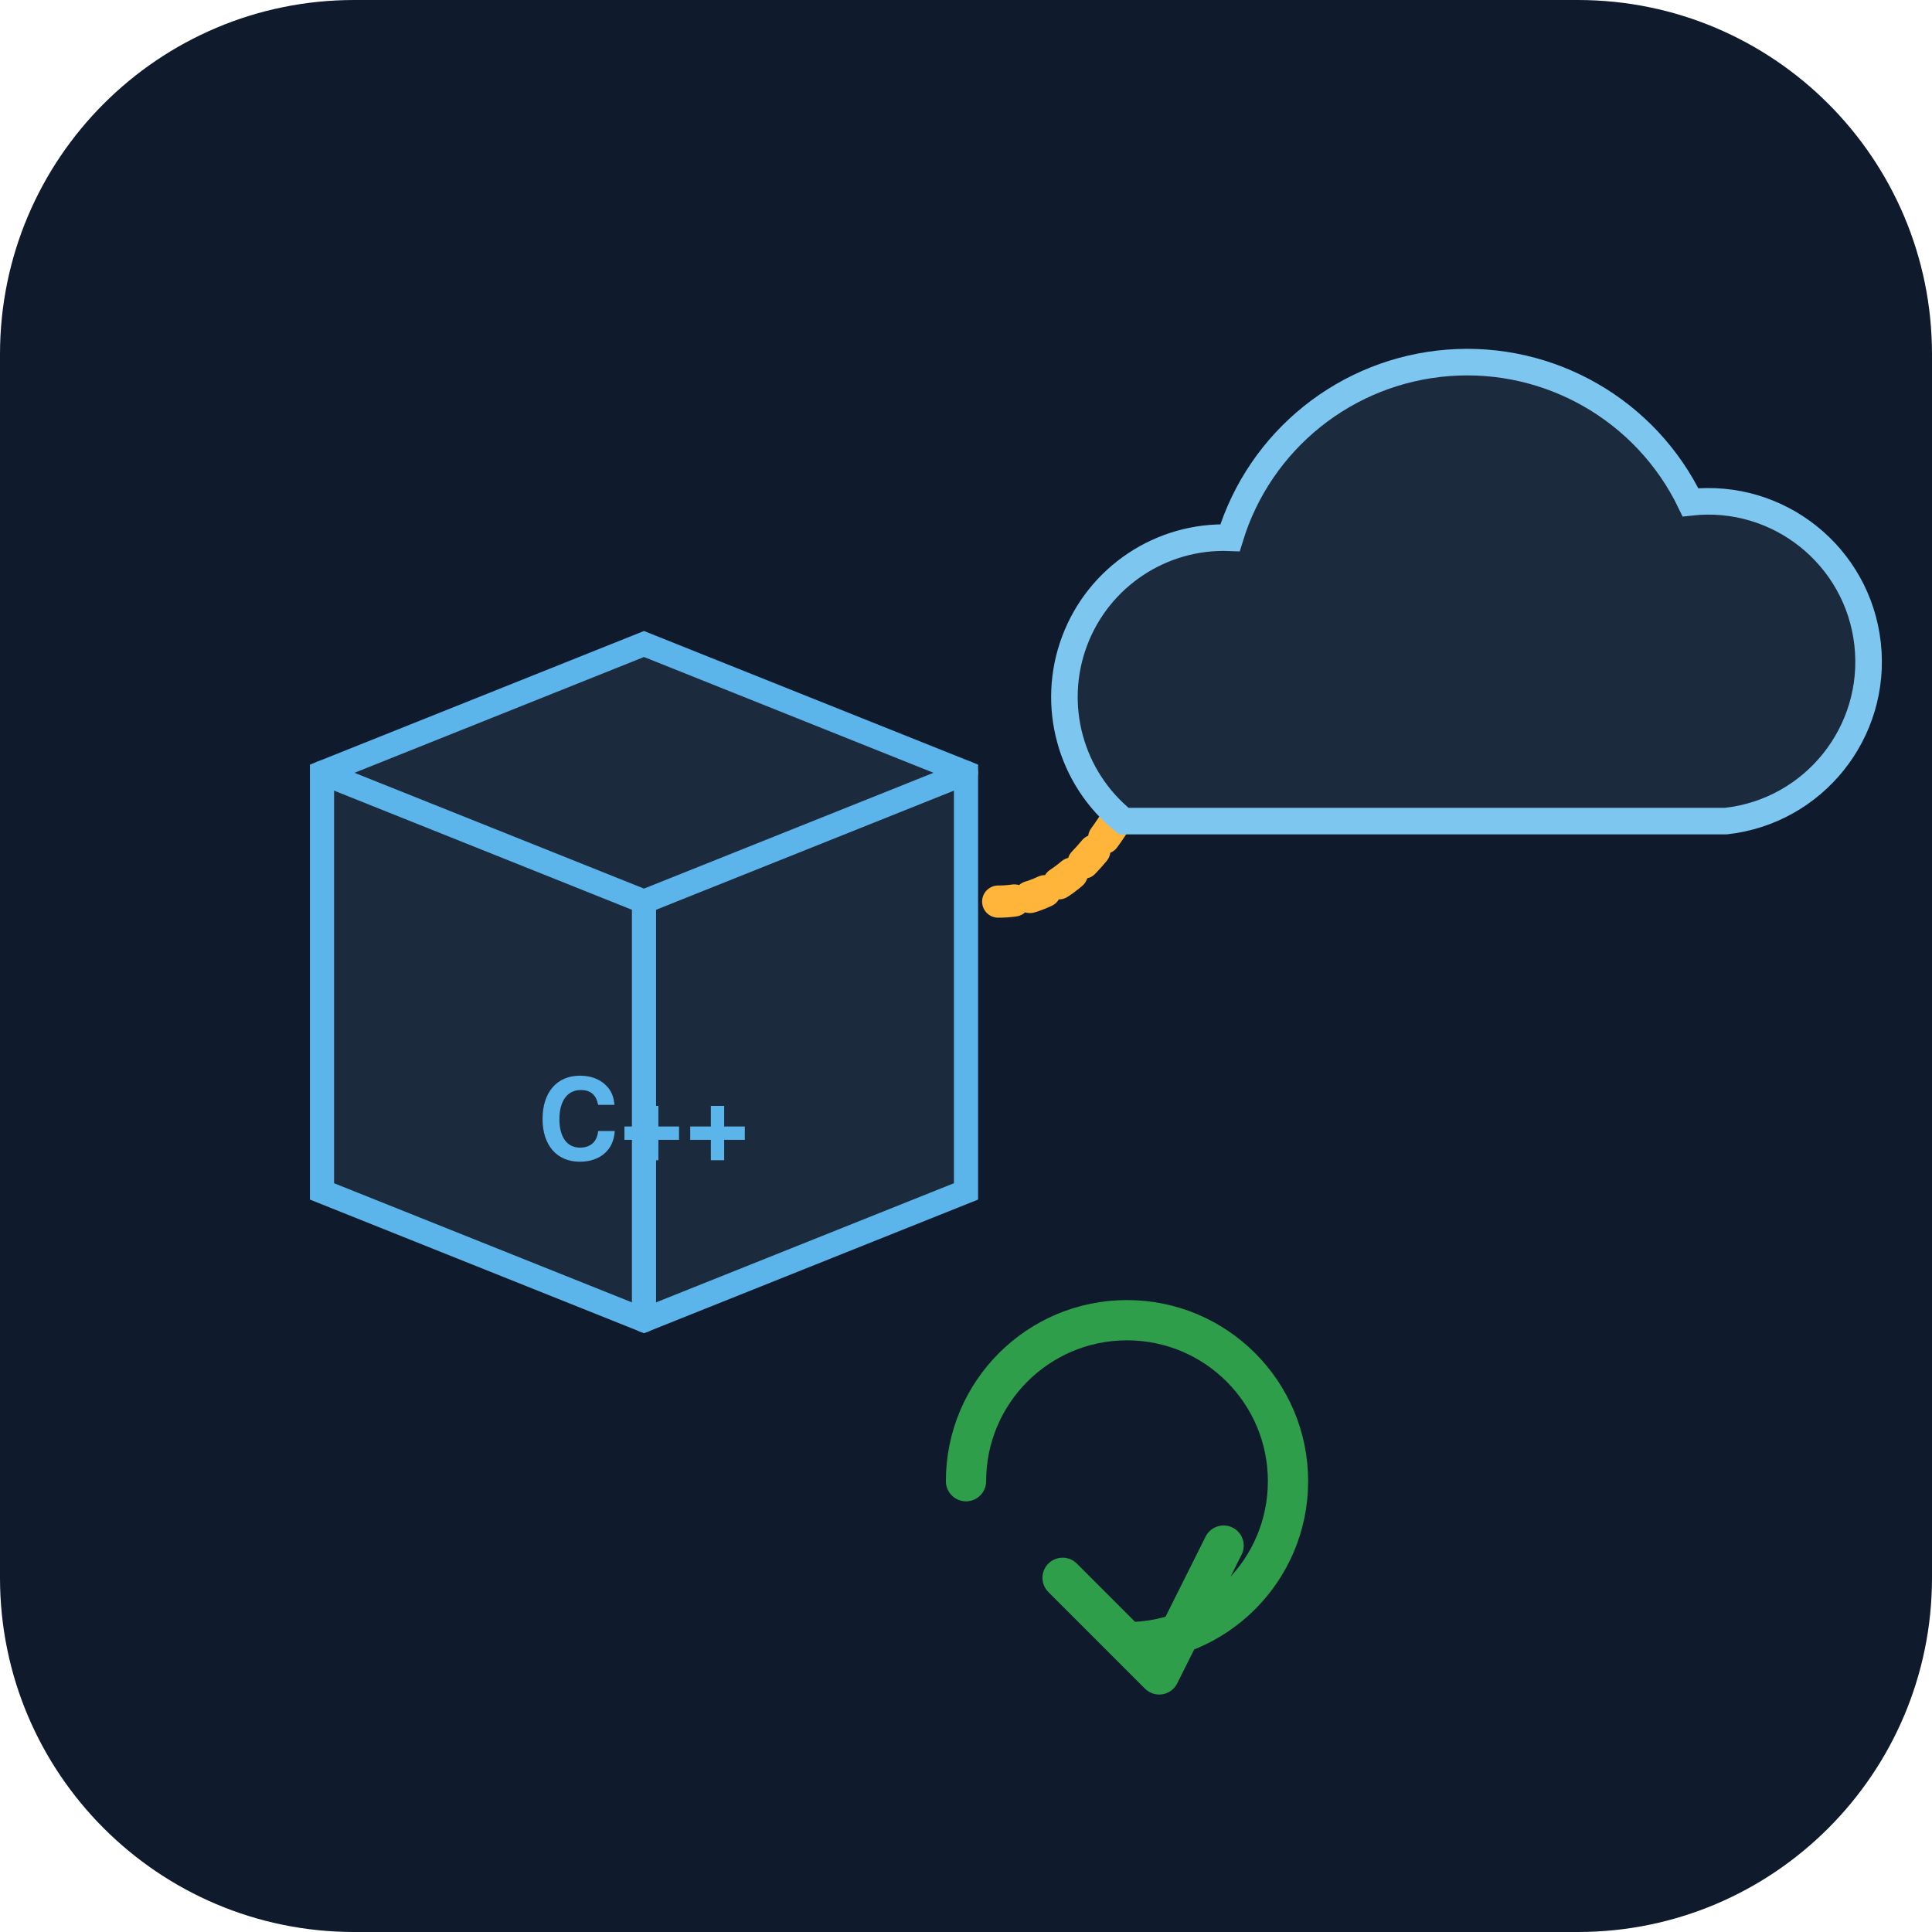
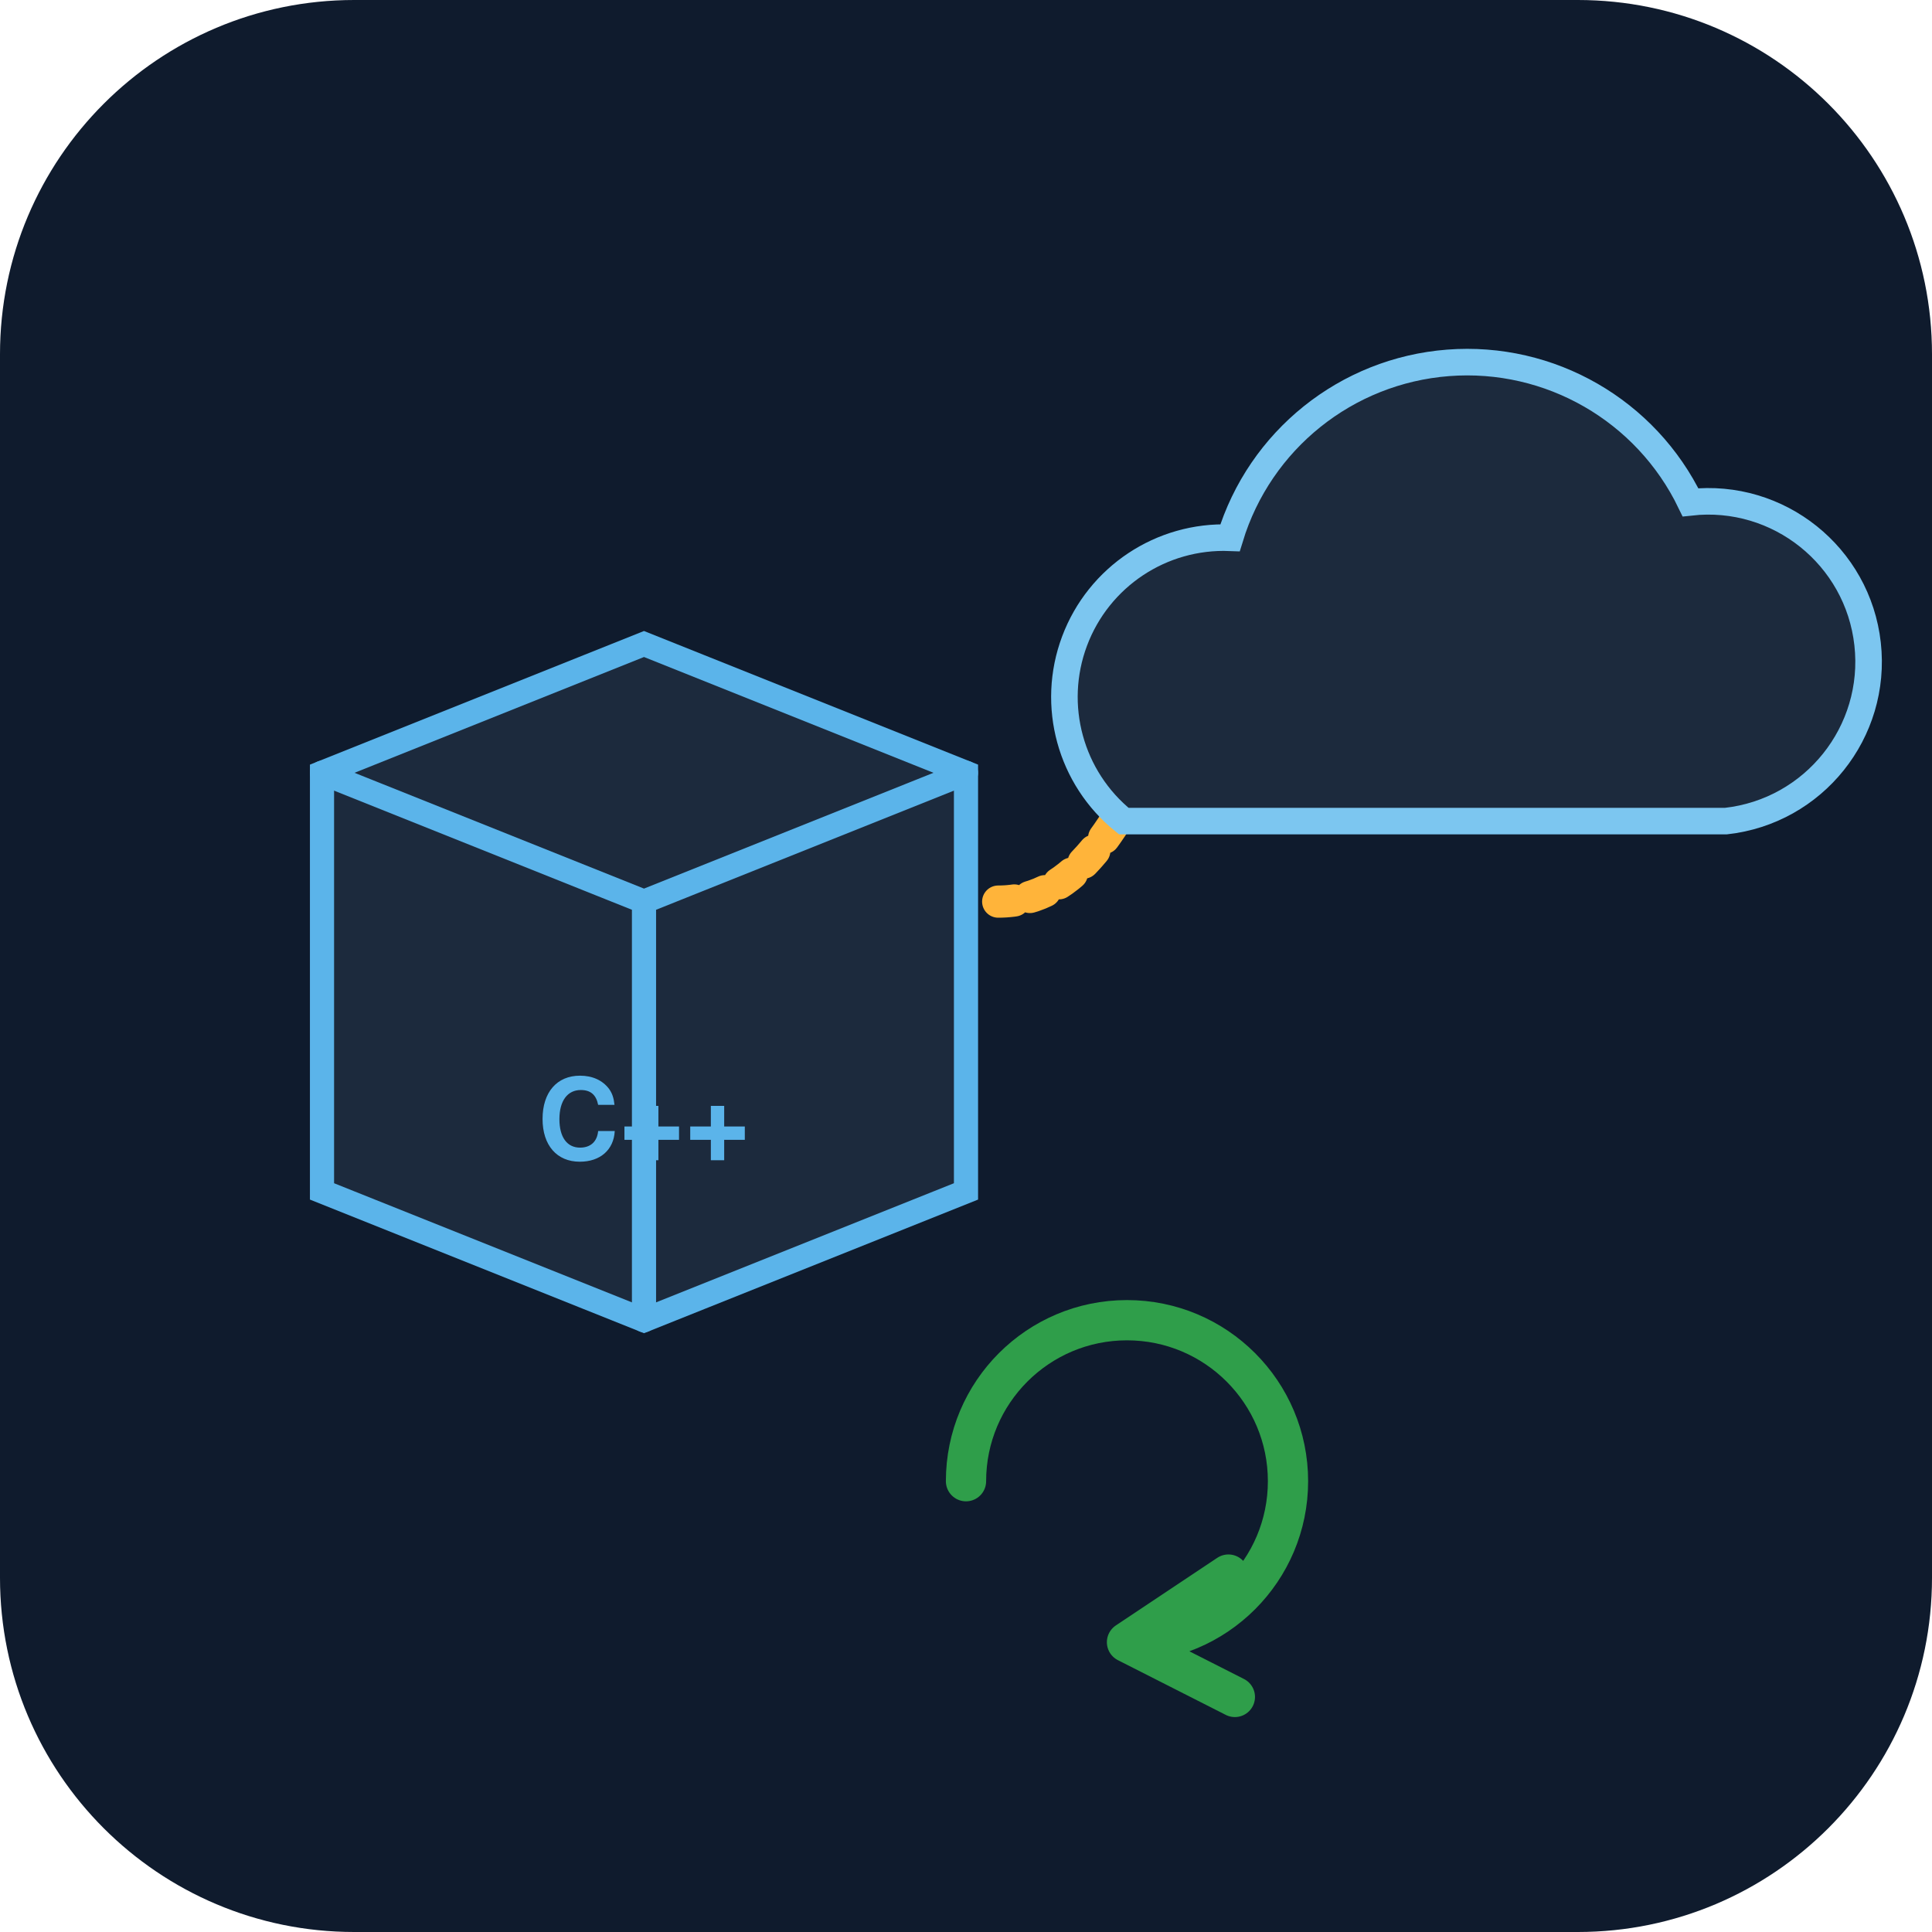
<svg xmlns="http://www.w3.org/2000/svg" viewBox="0 0 120 120" width="120" height="120" role="img">
  <style>@keyframes fade{0%{opacity:0}16.12%,46.05%,100%{opacity:1}}
@keyframes dr{0%{stroke-dashoffset:1}27.63%,46.05%,100%{stroke-dashoffset:0}}
@keyframes pop{0%{opacity:0;transform:scale(.3)}16.12%,46.05%,100%{opacity:1;transform:scale(1)}}
.f{animation:fade 7.6s ease-out both infinite alternate}
.d{stroke-dasharray:1;animation:dr 7.6s ease-out both infinite alternate}
.p{transform-box:fill-box;transform-origin:center;animation:pop 7.6s ease-out both infinite alternate}
@media (prefers-reduced-motion: reduce){*{animation:none!important}}</style>
  <rect width="120" height="120" rx="22" fill="#0f1b2d" />
  <g class="p" style="animation-delay:0s">
    <g>
      <path d="M20,48 L40,40 L60,48 V74 L40,82 L20,74 Z" fill="#1c2a3d" stroke="#5bb4ea" stroke-width="1.5" />
      <path d="M20,48 L40,56 L60,48 M40,56 V82" stroke="#5bb4ea" stroke-width="1.5" stroke-linecap="round" stroke-linejoin="round" fill="none" />
    </g>
  </g>
  <g class="p" style="animation-delay:0.5s">
    <text x="40" y="72" text-anchor="middle" font-size="7" fill="#5bb4ea" font-family="-apple-system,Helvetica,Arial,sans-serif" font-weight="600">C++</text>
  </g>
  <path class="d" style="animation-delay:1.2s" pathLength="1" d="M62,56 C72,56 72,36 82,36 M79,32 L84,36 L78,40" stroke="#ffb43a" stroke-width="2" stroke-linecap="round" stroke-linejoin="round" fill="none" />
  <g class="p" style="animation-delay:1.9s">
    <g>
      <path transform="translate(94,40) scale(1.1)" d="M-22,10 A9,9 0 0 1 -16,-6 A14,14 0 0 1 10,-8 A9,9 0 0 1 12,10 Z" fill="#1c2a3d" stroke="#7cc6f0" stroke-width="1.5" />
    </g>
  </g>
  <g class="p" style="animation-delay:2.6s">
-     <path d="M60,92 a10,10 0 1 1 10,10 M66,98 L72,104 L76,96" stroke="#2f9e4a" stroke-width="2.5" stroke-linecap="round" stroke-linejoin="round" fill="none" />
+     <path d="M60,92 a10,10 0 1 1 10,10 M76.7,105.4 L70,102 L76.3,97.8" stroke="#2f9e4a" stroke-width="2.5" stroke-linecap="round" stroke-linejoin="round" fill="none" />
  </g>
</svg>
